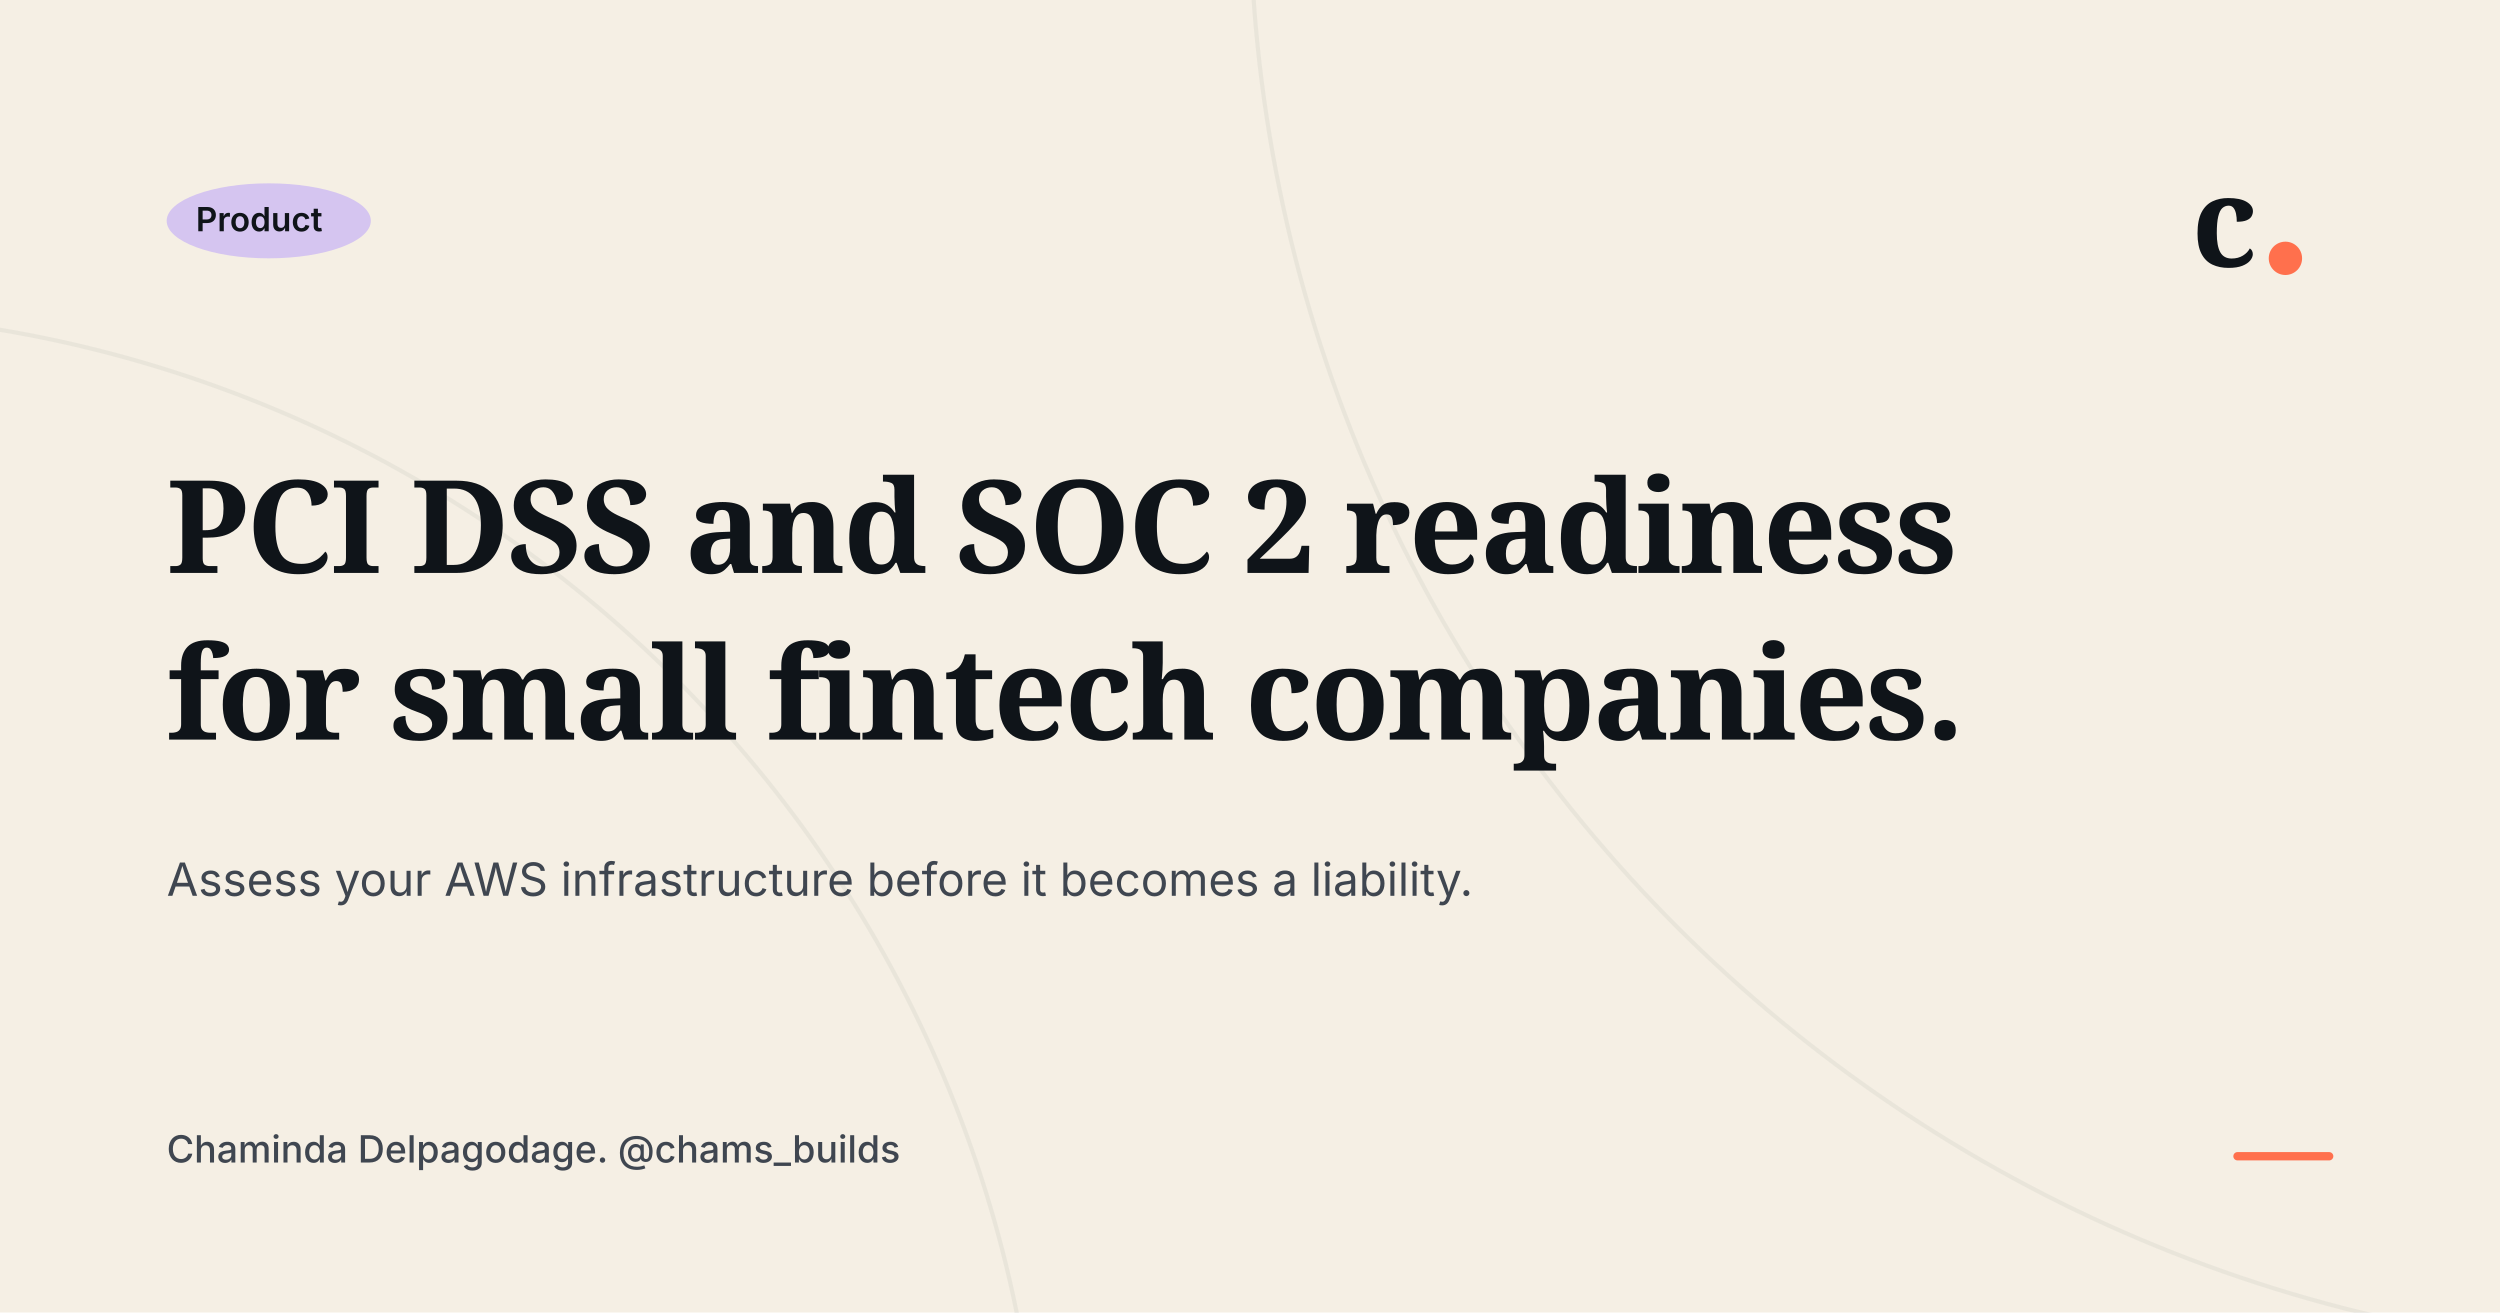
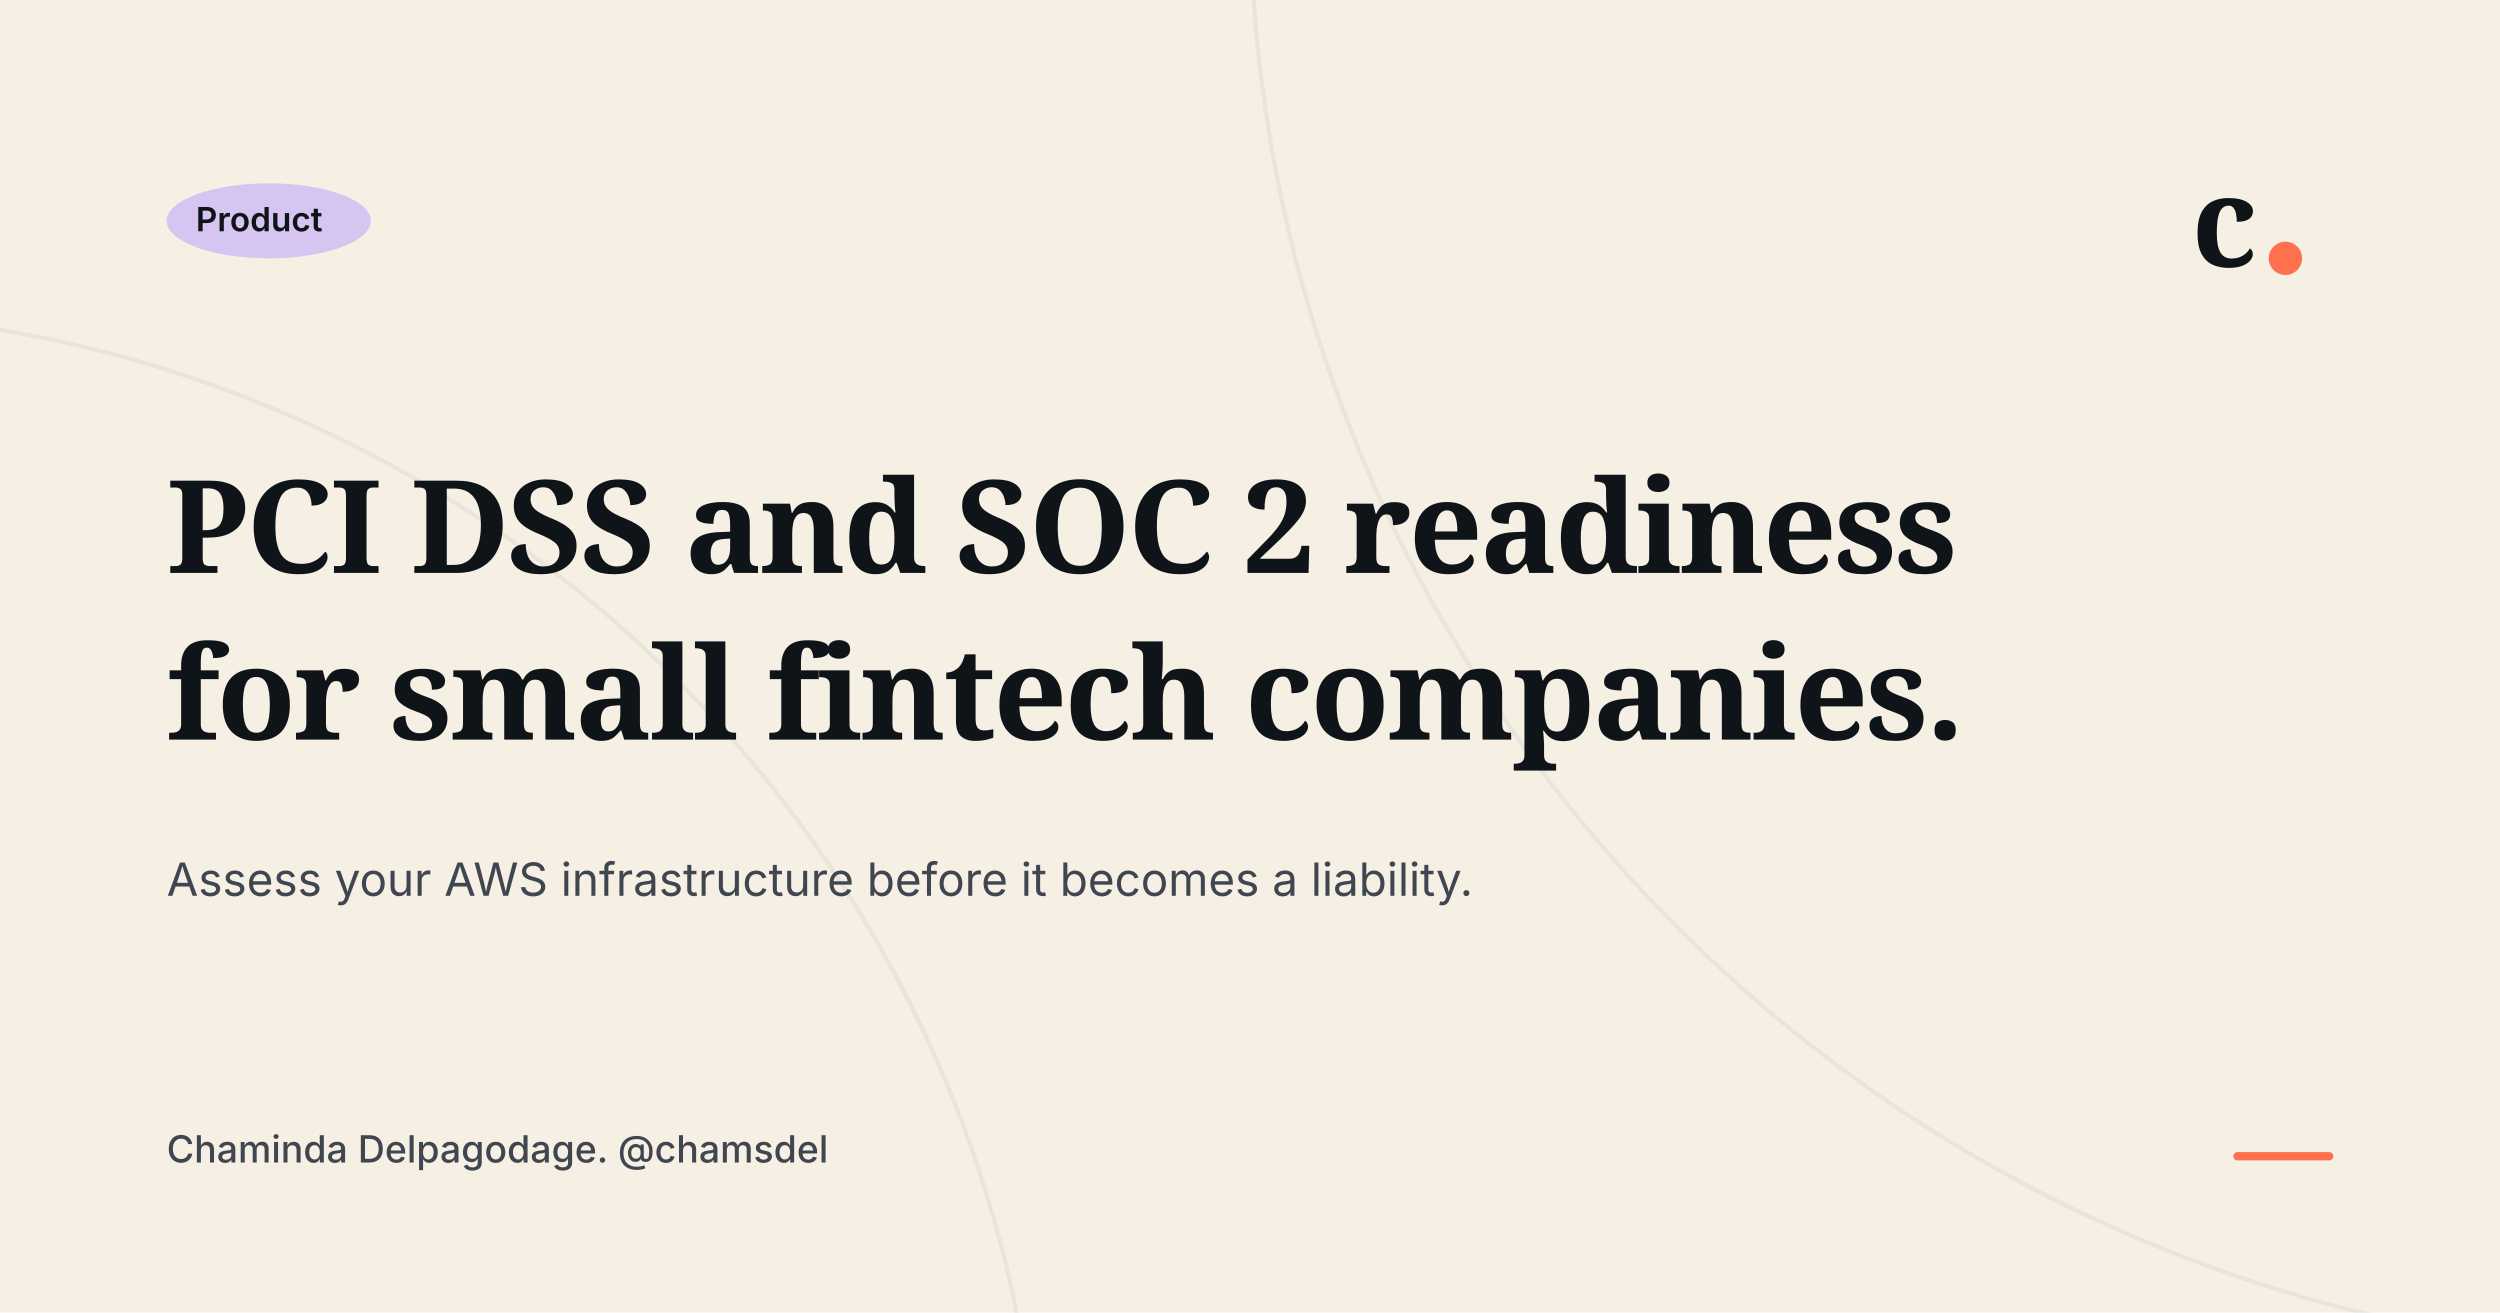
<svg xmlns="http://www.w3.org/2000/svg" width="1200" height="630" viewBox="0 0 1200 630">
  <defs>
    <style>
      .bg      { fill: #F5EFE4; }
      .pill    { fill: #D5C5F0; }
      .label   { font-family: 'Inter', sans-serif; font-weight: 600; font-size: 16px; fill: #0F1419; }
      .headline{ font-family: 'Fraunces', 'Lora', Georgia, serif; font-weight: 600; font-size: 62px; fill: #0F1419; letter-spacing: -1.2px; }
      .sub     { font-family: 'Inter', sans-serif; font-weight: 400; font-size: 22px; fill: #3F4650; }
      .byline  { font-family: 'Inter', sans-serif; font-weight: 500; font-size: 18px; fill: #3F4650; }
      .bar     { fill: #FF704D; }
      .curve   { stroke: rgba(15,20,25,0.05); stroke-width: 2; fill: none; }
    </style>
  </defs>
  <rect class="bg" width="1200" height="630" />
  <circle class="curve" cx="1300" cy="-50" r="700" />
  <circle class="curve" cx="-100" cy="750" r="600" />
  <g transform="translate(80,88)">
    <rect class="pill" x="0" y="0" rx="999" ry="999" width="98" height="36" />
    <text class="label" x="14" y="23">Product</text>
  </g>
  <text class="headline" x="80" y="275">PCI DSS and SOC 2 readiness</text>
  <text class="headline" x="80" y="355">for small fintech companies.</text>
  <text class="sub" x="80" y="430">Assess your AWS infrastructure before it becomes a liability.</text>
-   <text class="byline" x="80" y="558">Chaminda Delpagodage. @chams_builds</text>
+   <text class="byline" x="80" y="558">Chaminda Delpagodage. @chamsdel</text>
  <rect class="bar" x="1072" y="553" width="48" height="4" rx="2" ry="2" />
  <g class="brandmark" transform="translate(1052,128)">
    <text x="0" y="0" font-family="Fraunces, 'Lora', Georgia, serif" font-weight="600" font-size="60" letter-spacing="-2" fill="#0F1419">c</text>
    <circle cx="45" cy="-4" r="8" fill="#FF704D" />
  </g>
</svg>
